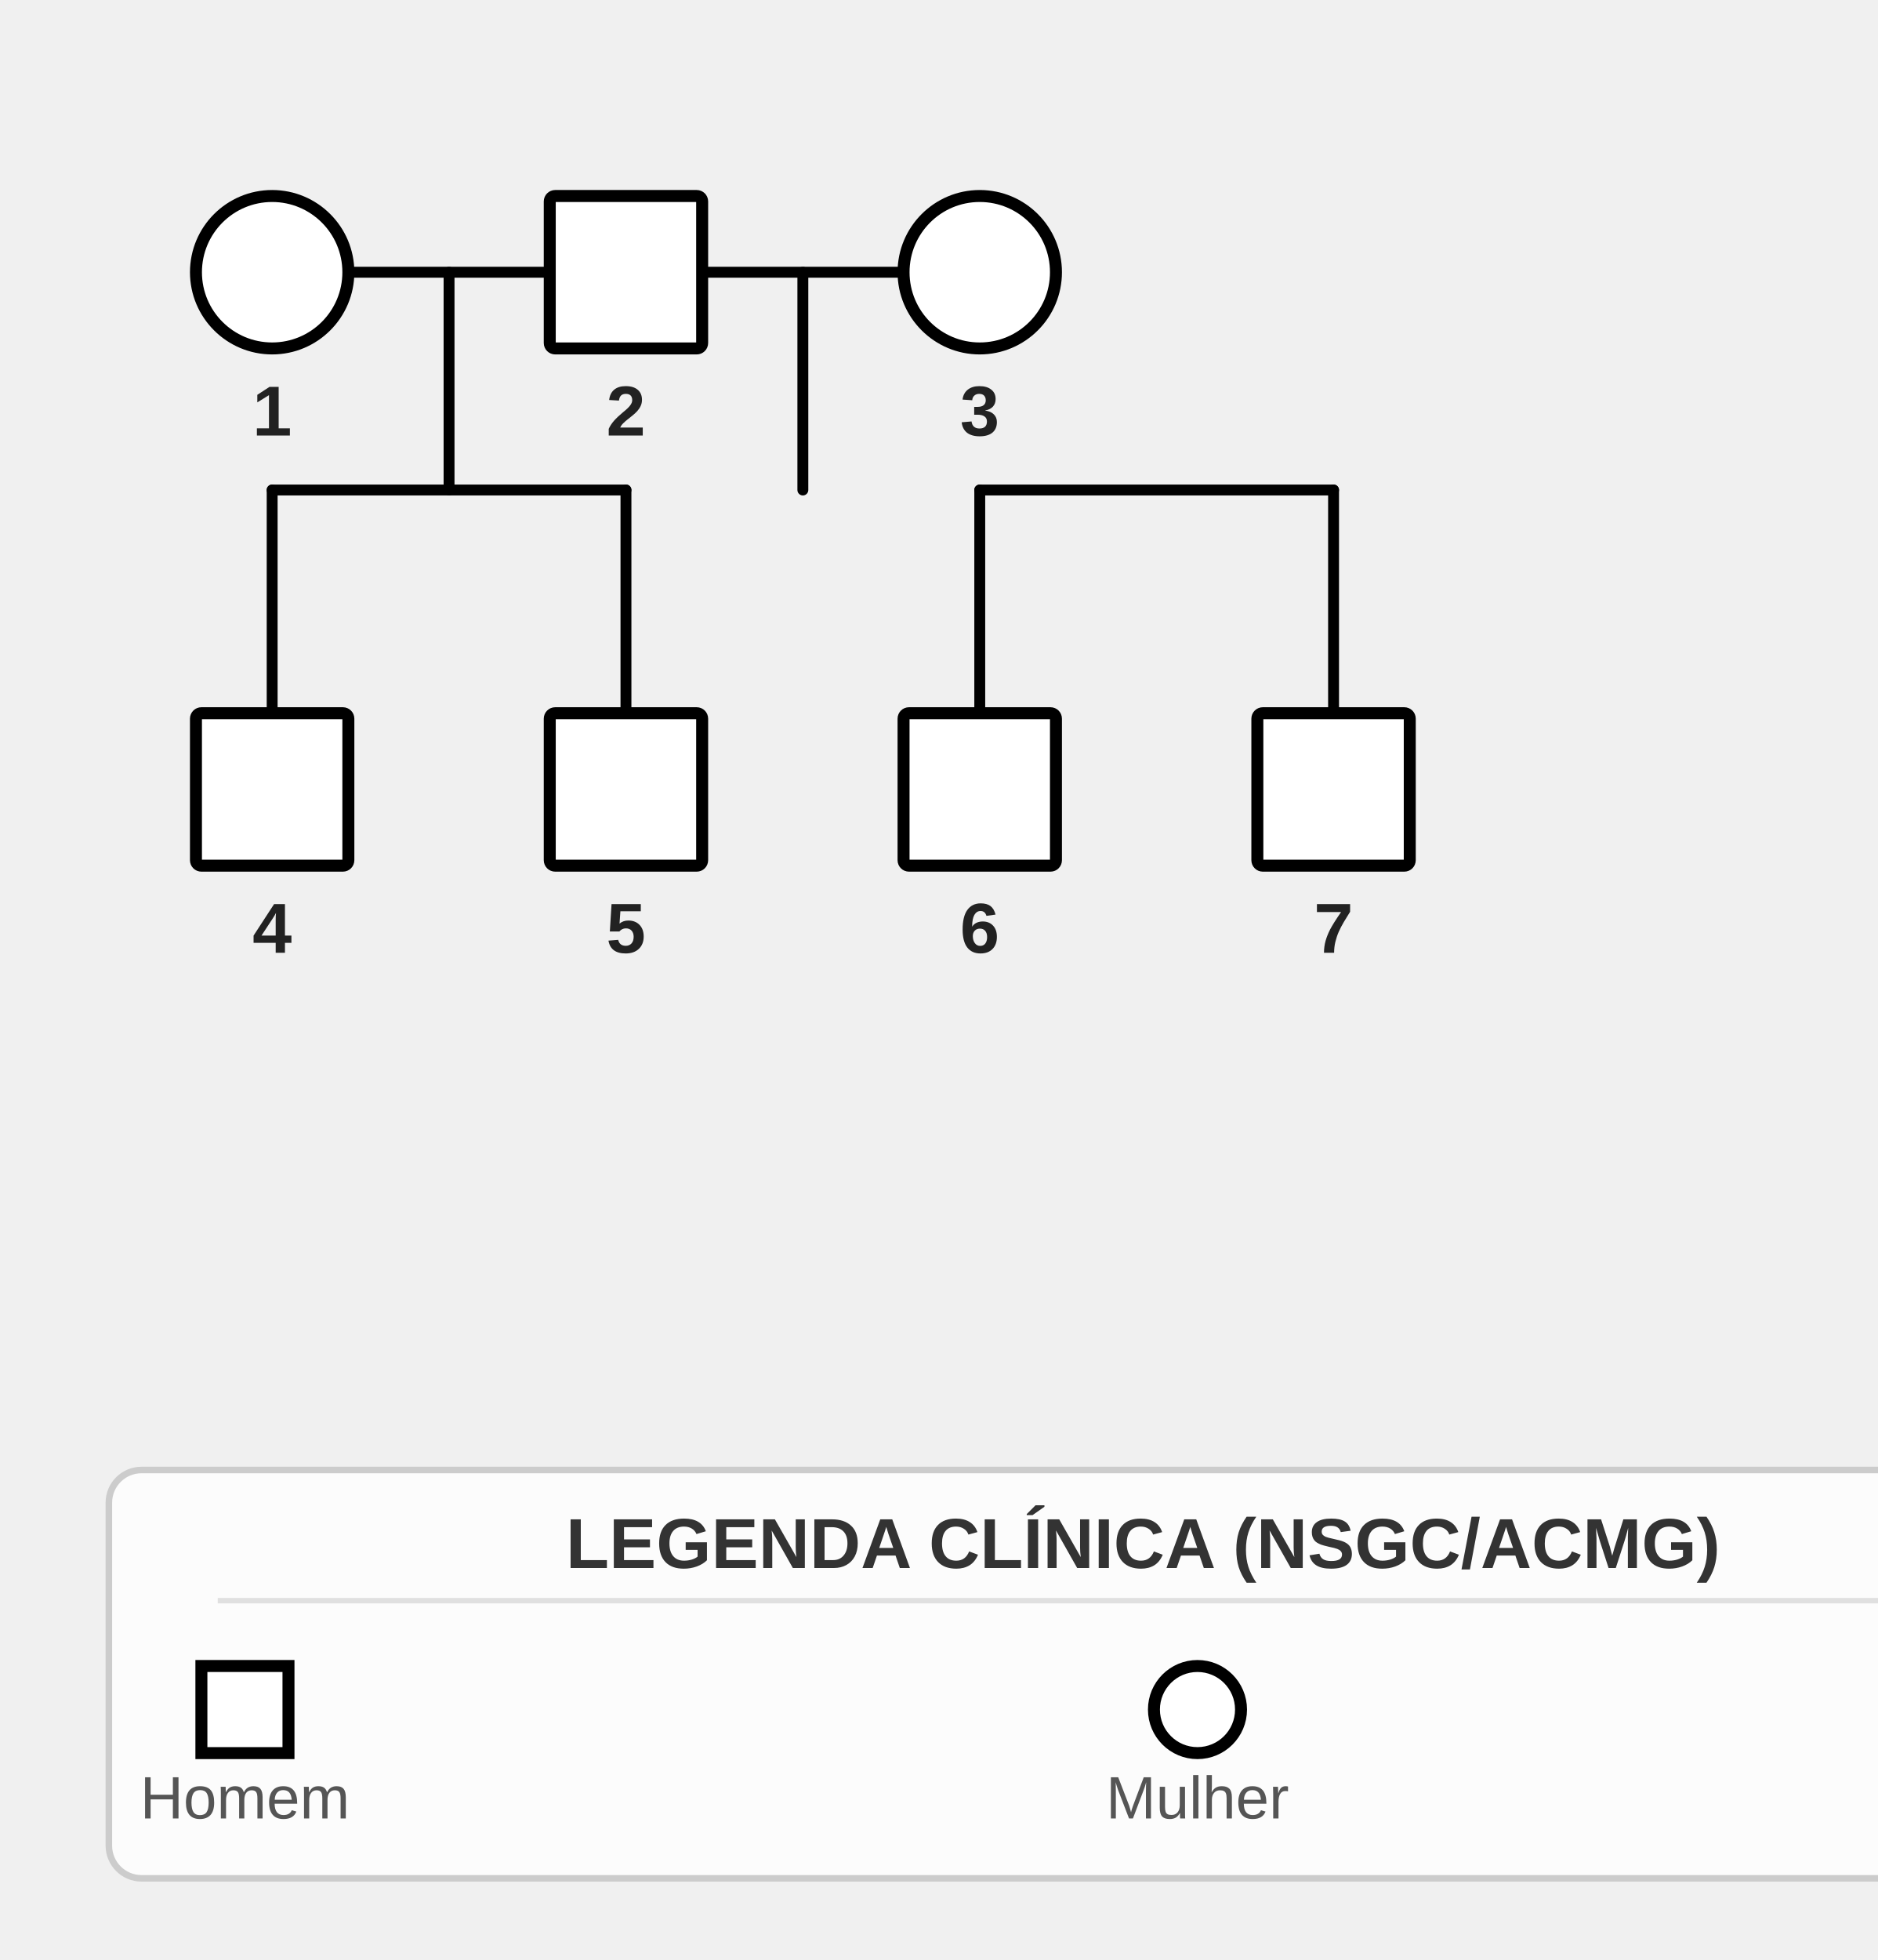
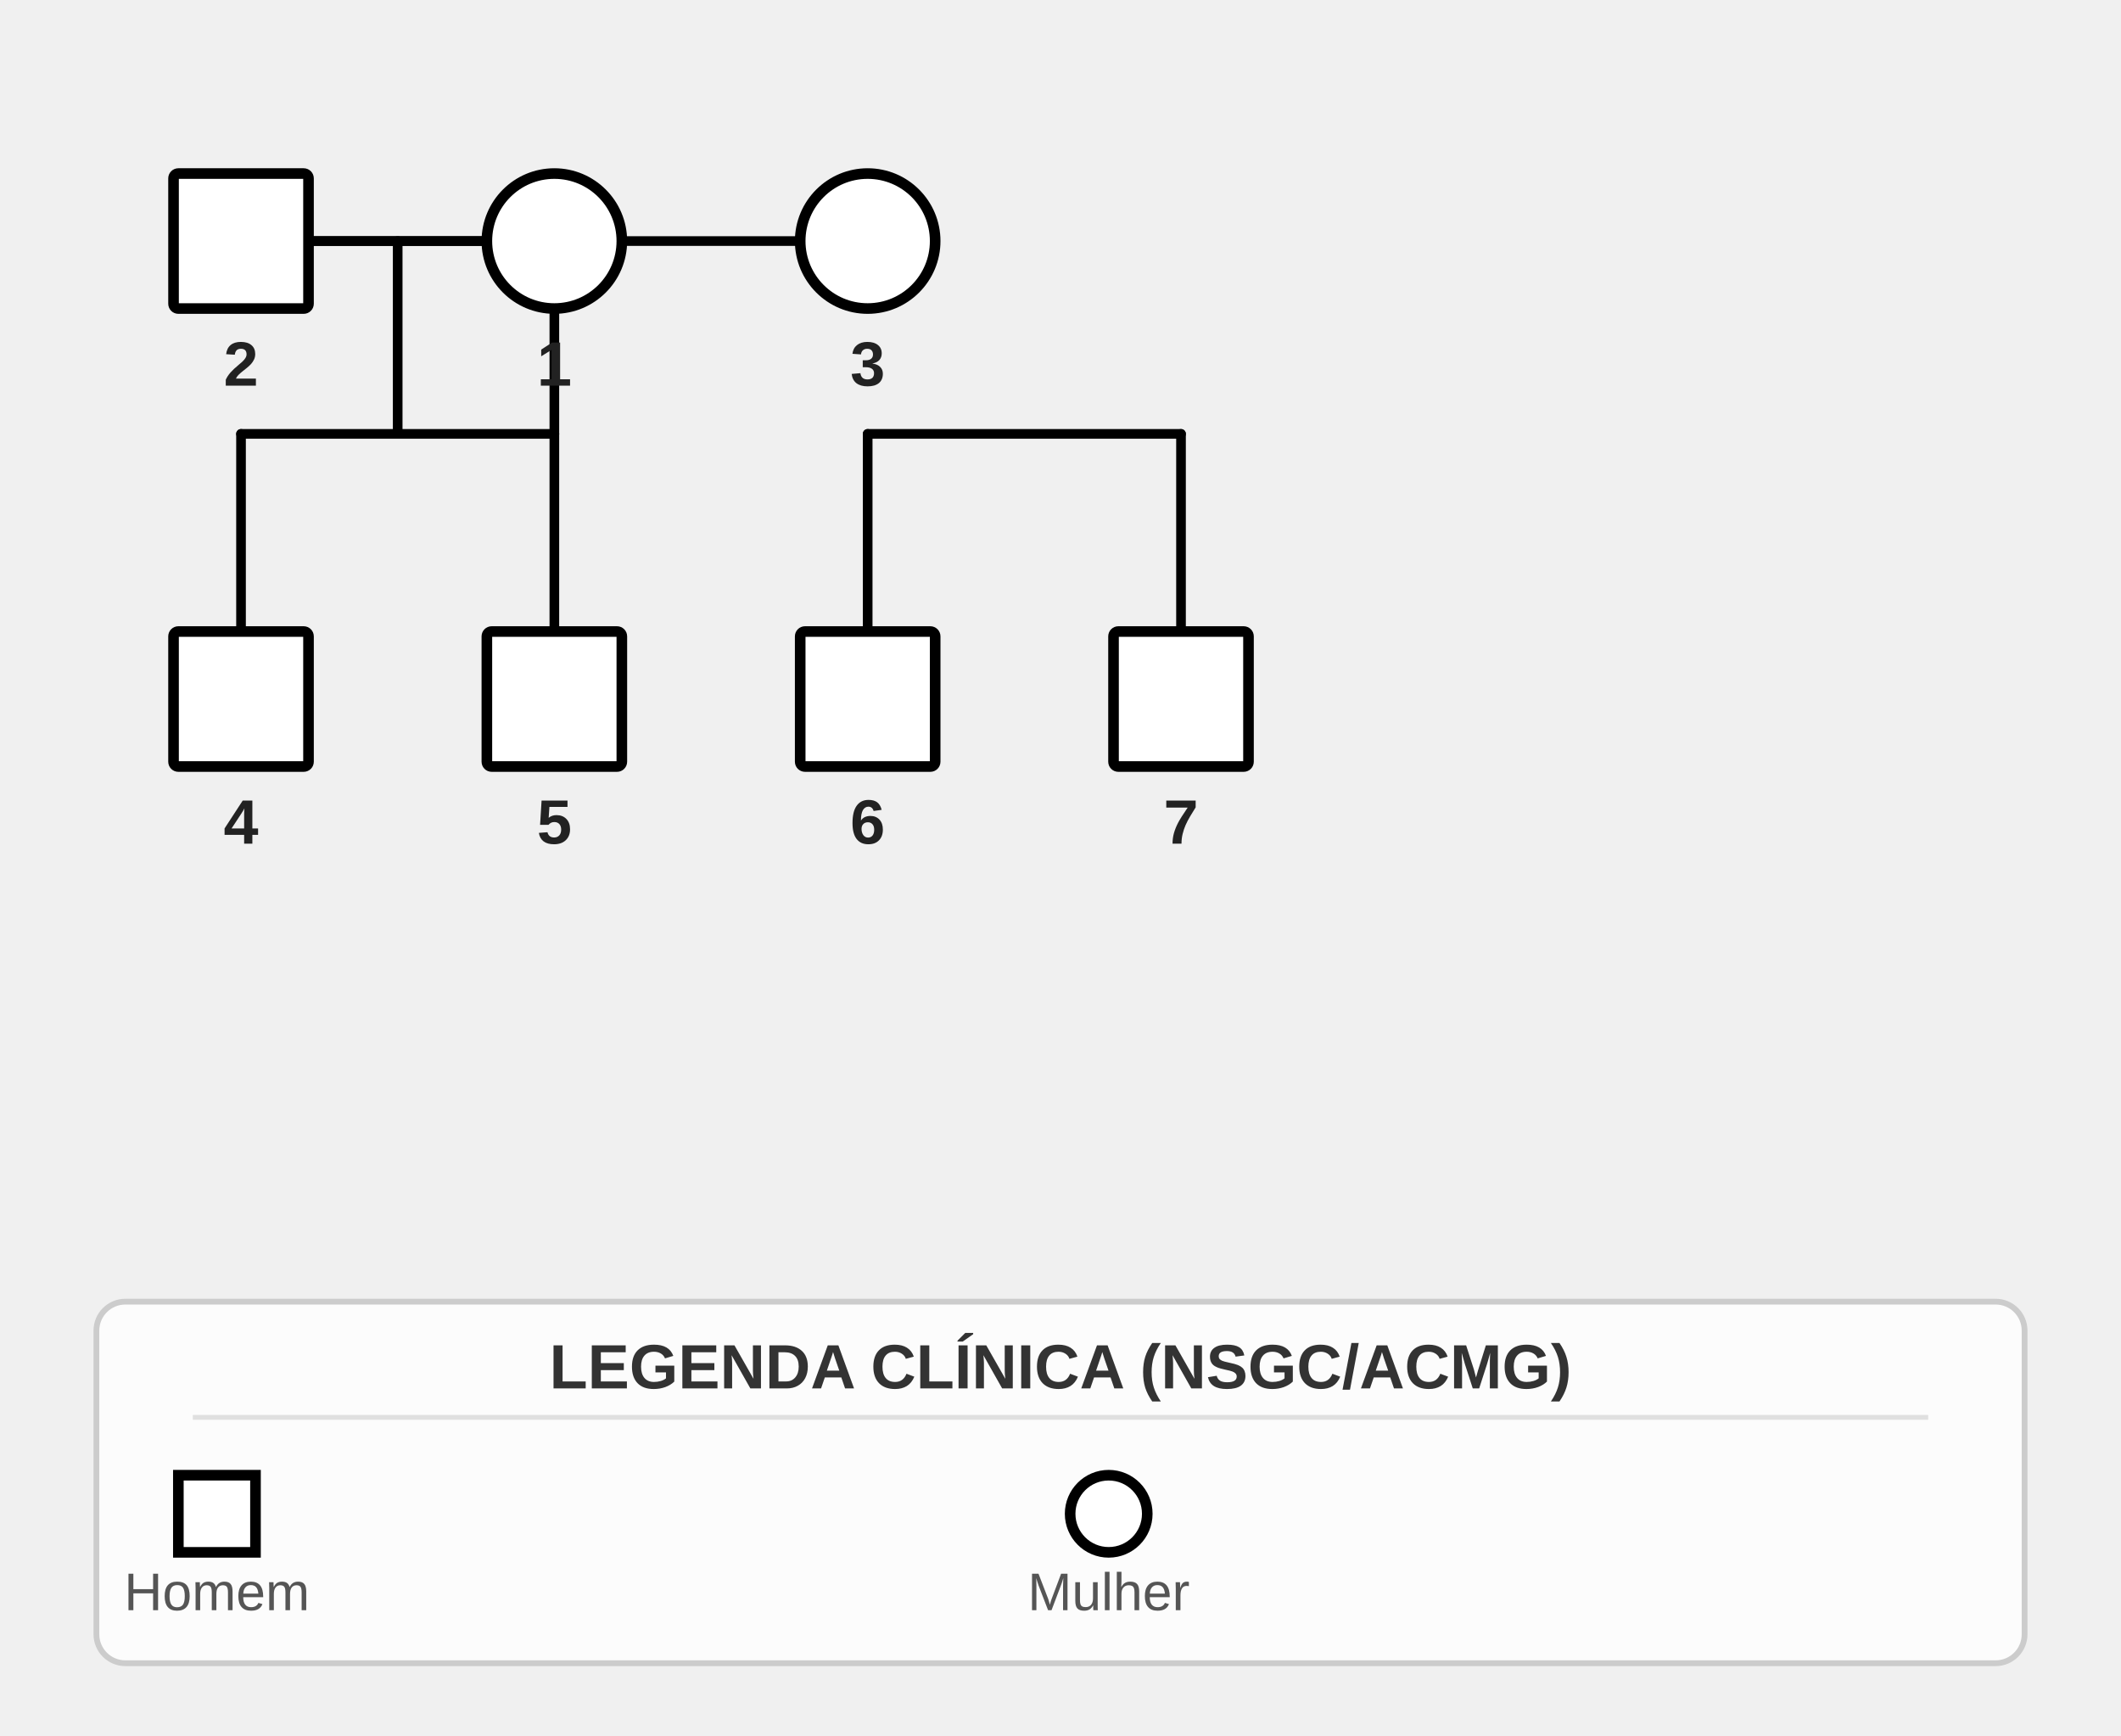
- <svg xmlns="http://www.w3.org/2000/svg" viewBox="0 0 345.0 360.0" width="345.0" height="360.0">
+ <svg xmlns="http://www.w3.org/2000/svg" viewBox="0 0 440.0 360.0" width="440.0" height="360.0">
  <style>
    .sym { stroke: #000000; stroke-width: 2.2; fill: #ffffff; }
    .sym-aff { stroke: #000000; stroke-width: 2.2; fill: #000000; }
    .kin-line { stroke: #000000; stroke-width: 2.0; stroke-linecap: round; }
    .consanguinity-line { stroke: #000000; stroke-width: 2.0; }
    .deceased-slash { stroke: #000000; stroke-width: 2.2; }
    .proband-arrow { stroke: #000000; stroke-width: 2.2; fill: none; }
+     .twin-line { stroke: #000000; stroke-width: 2.0; stroke-linecap: round; }
+     .mz-bar { stroke: #000000; stroke-width: 2.0; stroke-linecap: round; }
    .lbl { font-family: 'Liberation Sans', sans-serif; font-size: 13px; font-weight: bold; text-anchor: middle; fill: #222222; }
    .proband-lbl { font-family: 'Liberation Sans', sans-serif; font-size: 13px; font-weight: bold; fill: #000000; }
    .legend-title { font-family: 'Liberation Sans', sans-serif; font-size: 13px; font-weight: bold; text-anchor: middle; fill: #333333; }
    .legend-lbl { font-family: 'Liberation Sans', sans-serif; font-size: 11px; text-anchor: middle; fill: #555555; }
  </style>
  <line class="kin-line marriage-line" x1="50.0" y1="50.0" x2="115.0" y2="50.0" />
  <line class="kin-line" x1="82.5" y1="50.0" x2="82.5" y2="90.0" />
  <line class="kin-line" x1="50.0" y1="90.0" x2="115.0" y2="90.0" />
  <line class="kin-line" x1="50.0" y1="90.0" x2="50.0" y2="131.0" />
  <line class="kin-line" x1="115.0" y1="90.0" x2="115.0" y2="131.0" />
-   <line class="kin-line marriage-line" x1="115.0" y1="50.0" x2="180.0" y2="50.0" />
-   <line class="kin-line" x1="147.5" y1="50.0" x2="147.5" y2="90.0" />
+   <line class="kin-line marriage-line" x1="50.0" y1="50.0" x2="180.0" y2="50.0" />
+   <line class="kin-line" x1="115.0" y1="50.0" x2="115.0" y2="90.0" />
  <line class="kin-line" x1="180.0" y1="90.0" x2="245.0" y2="90.0" />
  <line class="kin-line" x1="180.0" y1="90.0" x2="180.0" y2="131.0" />
  <line class="kin-line" x1="245.0" y1="90.0" x2="245.0" y2="131.0" />
-   <circle class="sym" cx="50.0" cy="50.0" r="14" />
-   <text class="lbl" x="50.0" y="80.0">1</text>
-   <rect class="sym" x="101.0" y="36.0" width="28" height="28" rx="1" />
-   <text class="lbl" x="115.0" y="80.0">2</text>
+   <circle class="sym" cx="115.0" cy="50.0" r="14" />
+   <text class="lbl" x="115.0" y="80.0">1</text>
+   <rect class="sym" x="36.0" y="36.0" width="28" height="28" rx="1" />
+   <text class="lbl" x="50.0" y="80.0">2</text>
  <circle class="sym" cx="180.0" cy="50.0" r="14" />
  <text class="lbl" x="180.0" y="80.0">3</text>
  <rect class="sym" x="36.0" y="131.0" width="28" height="28" rx="1" />
  <text class="lbl" x="50.0" y="175.0">4</text>
  <rect class="sym" x="101.0" y="131.0" width="28" height="28" rx="1" />
  <text class="lbl" x="115.0" y="175.0">5</text>
  <rect class="sym" x="166.0" y="131.0" width="28" height="28" rx="1" />
  <text class="lbl" x="180.0" y="175.0">6</text>
  <rect class="sym" x="231.0" y="131.0" width="28" height="28" rx="1" />
  <text class="lbl" x="245.0" y="175.0">7</text>
  <g class="card-legend">
-     <rect x="20.0" y="270.0" width="380.0" height="75.0" rx="6" fill="#fcfcfc" stroke="#cccccc" stroke-width="1.2" />
-     <text class="legend-title" x="210.0" y="288.0">LEGENDA CLÍNICA (NSGC/ACMG)</text>
-     <line x1="40.0" y1="294.0" x2="380.0" y2="294.0" stroke="#e0e0e0" stroke-width="1" />
+     <rect x="20.0" y="270.0" width="400.0" height="75.0" rx="6" fill="#fcfcfc" stroke="#cccccc" stroke-width="1.2" />
+     <text class="legend-title" x="220.0" y="288.0">LEGENDA CLÍNICA (NSGC/ACMG)</text>
+     <line x1="40.0" y1="294.0" x2="400.0" y2="294.0" stroke="#e0e0e0" stroke-width="1" />
    <rect class="sym" x="37.0" y="306.0" width="16" height="16" />
    <text class="legend-lbl" x="45.0" y="334.0">Homem</text>
-     <circle class="sym" cx="220.0" cy="314.0" r="8" />
-     <text class="legend-lbl" x="220.0" y="334.0">Mulher</text>
+     <circle class="sym" cx="230.0" cy="314.0" r="8" />
+     <text class="legend-lbl" x="230.0" y="334.0">Mulher</text>
  </g>
</svg>
